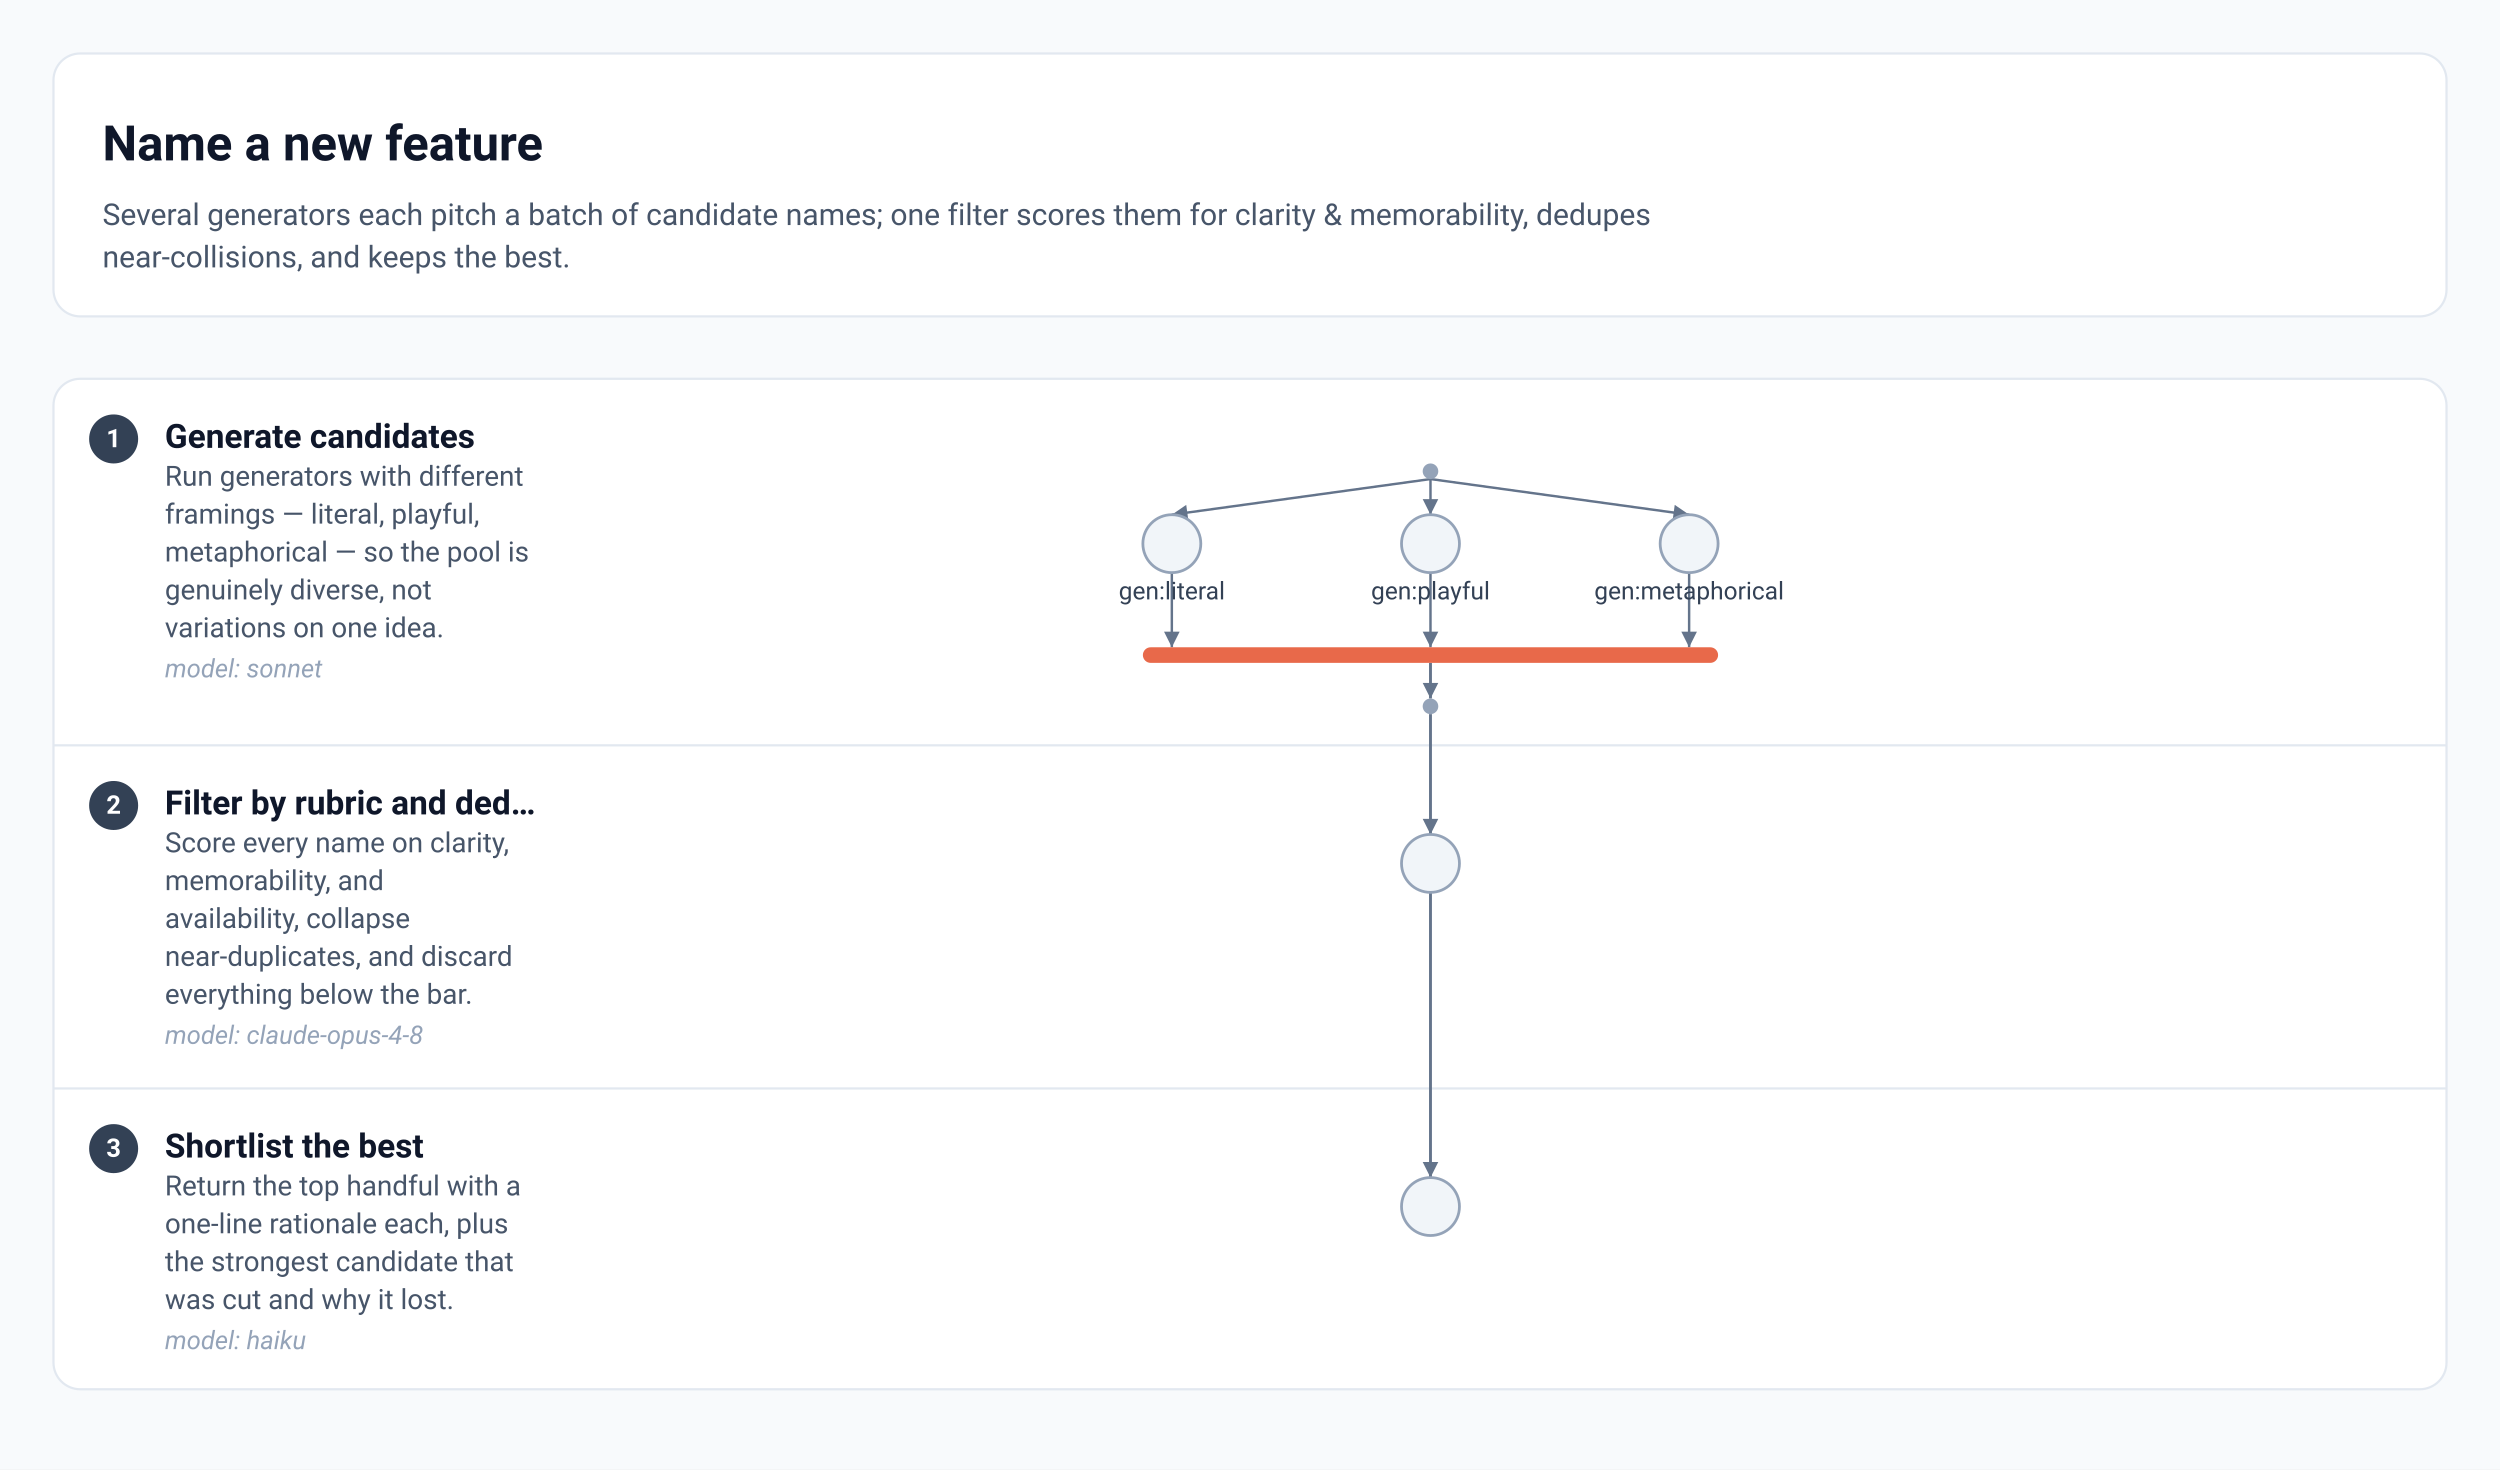
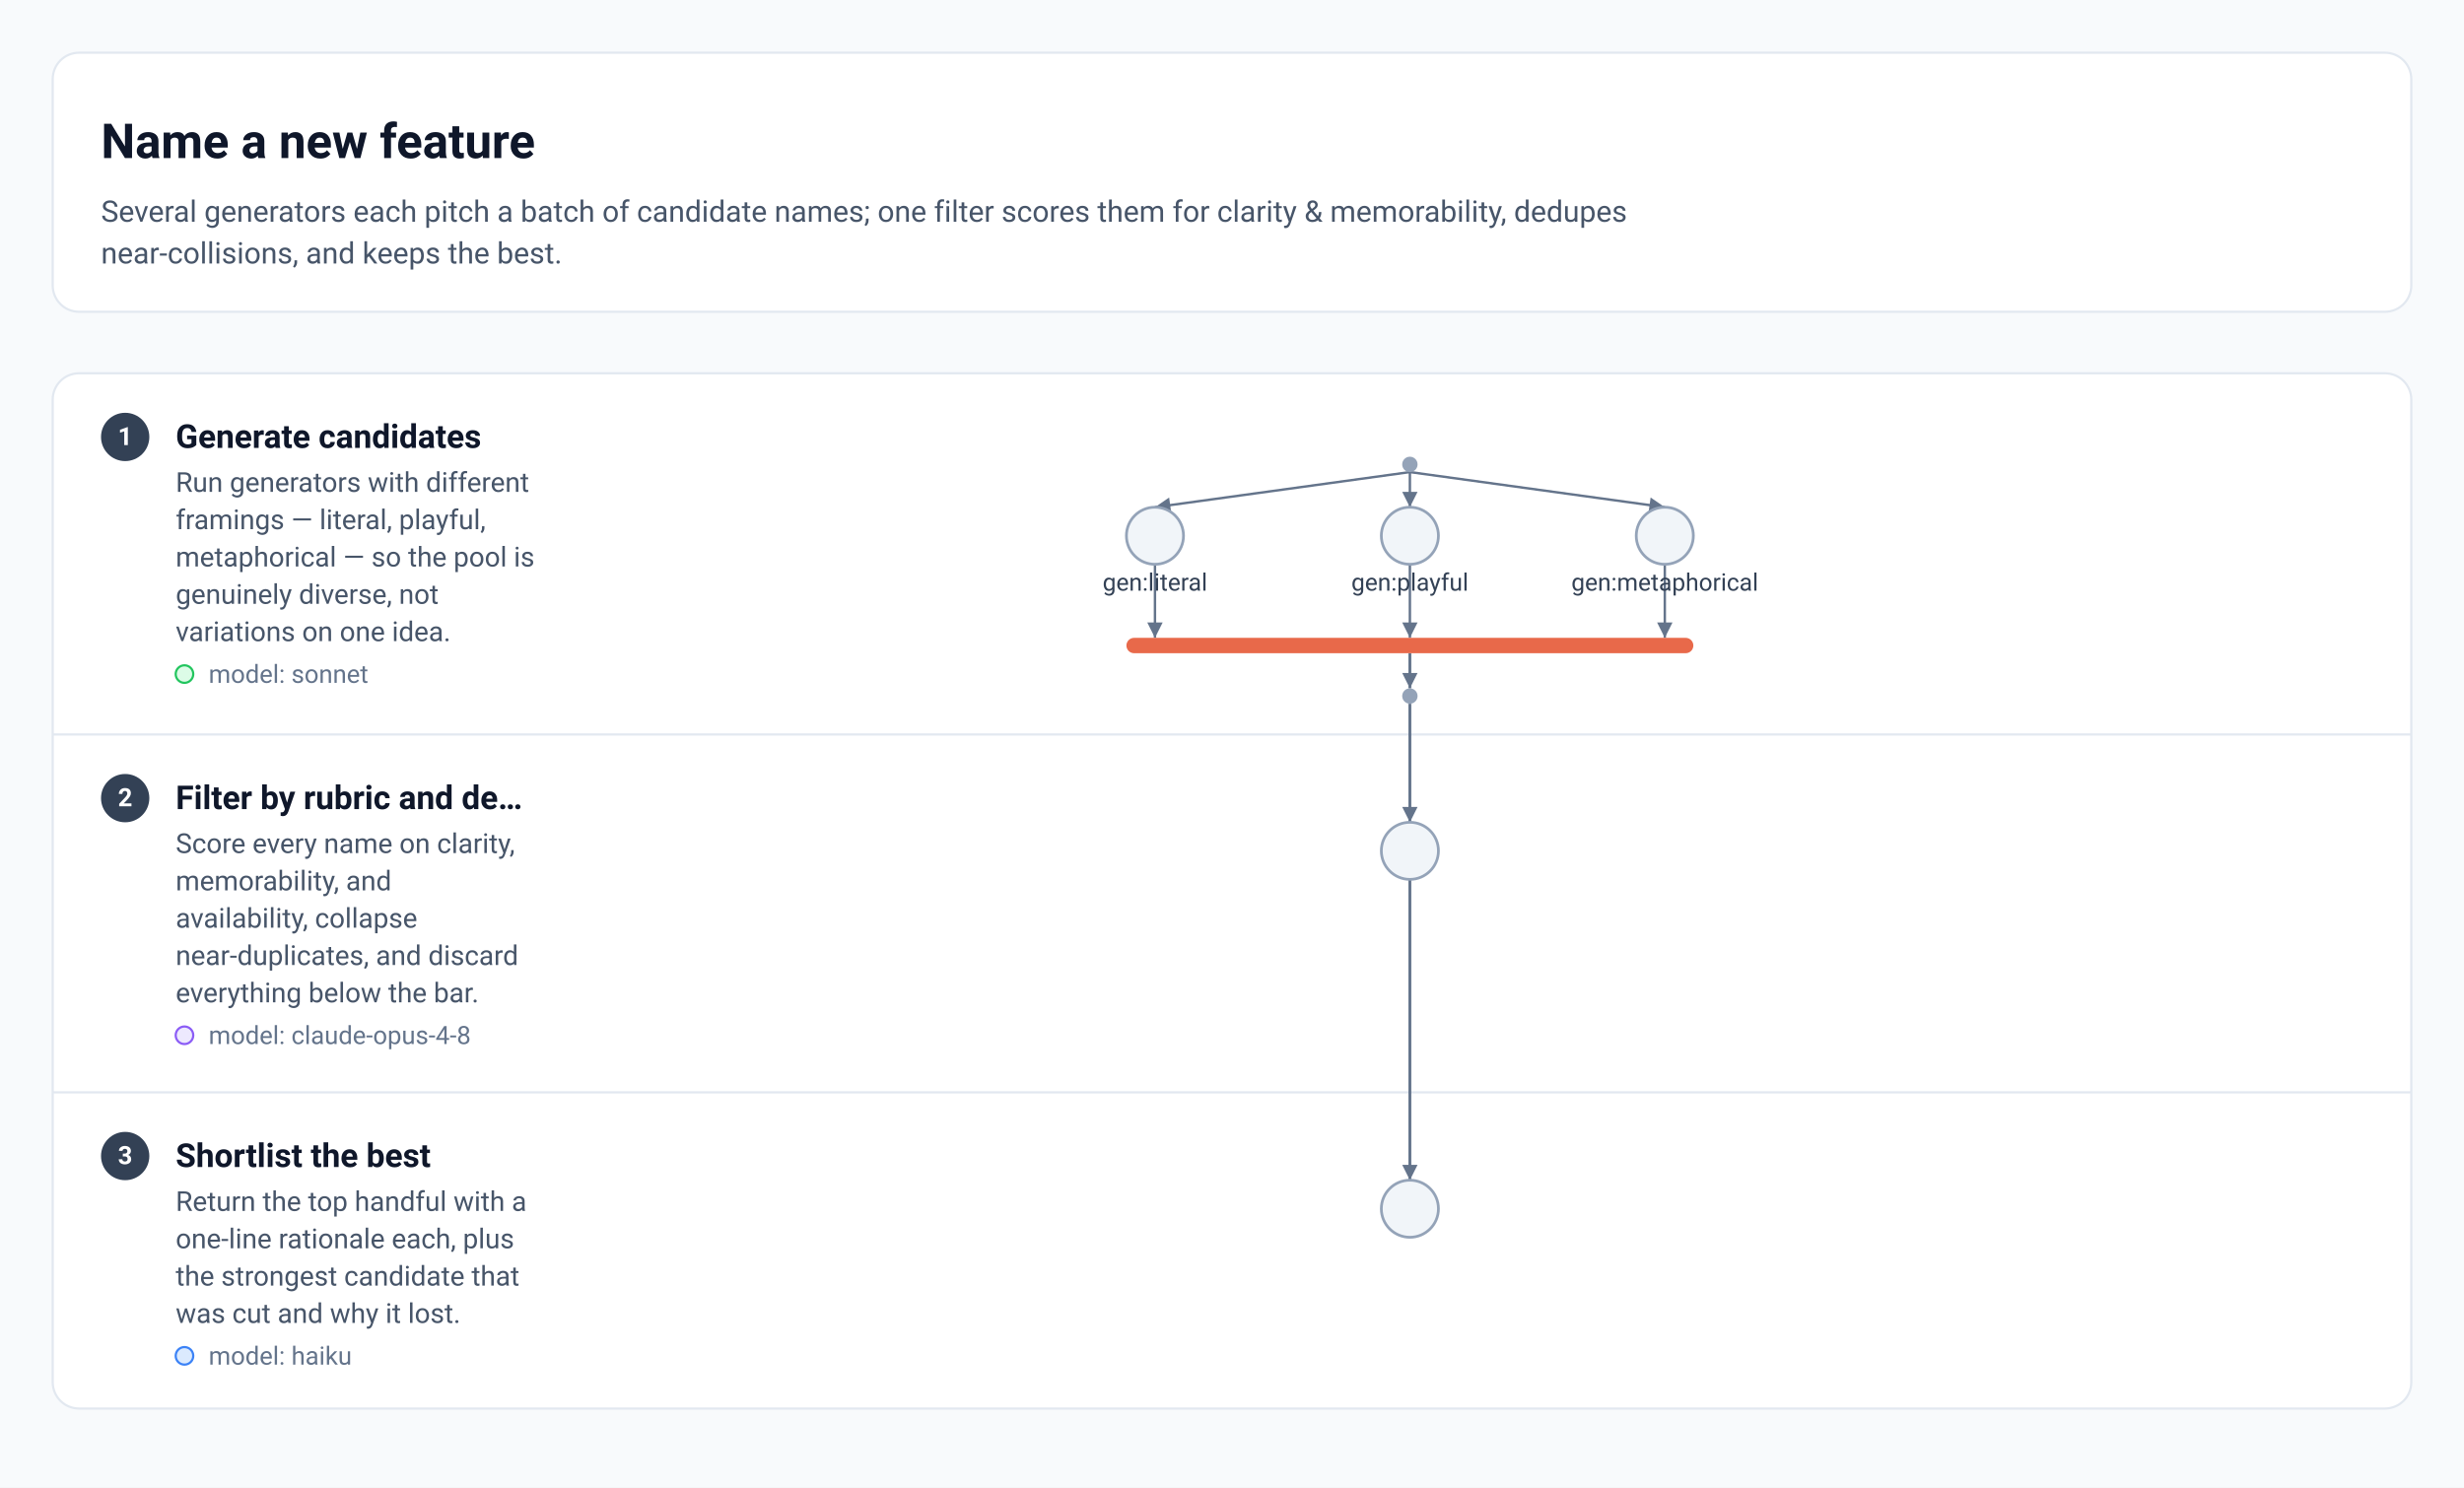
- <svg xmlns="http://www.w3.org/2000/svg" width="1122" height="659.5" viewBox="0 0 1122 659.5" font-family="-apple-system, BlinkMacSystemFont, 'Segoe UI', Roboto, Helvetica, Arial, sans-serif">
-   <rect width="1122" height="659.5" fill="#f8fafc" />
+ <svg xmlns="http://www.w3.org/2000/svg" width="1122" height="677.5" viewBox="0 0 1122 677.5" font-family="-apple-system, BlinkMacSystemFont, 'Segoe UI', Roboto, Helvetica, Arial, sans-serif">
+   <rect width="1122" height="677.5" fill="#f8fafc" />
  <g transform="translate(0 24)">
    <g class="header-card">
      <rect x="24" y="0" width="1074" height="118" rx="12" fill="#ffffff" stroke="#e2e8f0" stroke-width="1" />
      <text x="46" y="48" font-size="22" fill="#0f172a" font-weight="700">Name a new feature</text>
      <text x="46" y="77" font-size="13.5" fill="#475569">Several generators each pitch a batch of candidate names; one filter scores them for clarity &amp; memorability, dedupes</text>
      <text x="46" y="96" font-size="13.5" fill="#475569">near-collisions, and keeps the best.</text>
    </g>
  </g>
  <g transform="translate(0 158)">
-     <rect x="24" y="12" width="1074" height="453.5" rx="12" fill="#ffffff" stroke="#e2e8f0" stroke-width="1" />
+     <rect x="24" y="12" width="1074" height="471.5" rx="12" fill="#ffffff" stroke="#e2e8f0" stroke-width="1" />
    <g class="swimlane" />
    <g class="swimlane">
      <line x1="24" y1="176.5" x2="1098" y2="176.5" stroke="#e2e8f0" stroke-width="1" />
    </g>
    <g class="swimlane">
-       <line x1="24" y1="330.5" x2="1098" y2="330.5" stroke="#e2e8f0" stroke-width="1" />
+       <line x1="24" y1="339.5" x2="1098" y2="339.5" stroke="#e2e8f0" stroke-width="1" />
    </g>
    <g transform="translate(0 12)">
      <g class="lane-label">
-         <circle cx="51" cy="27" r="11" fill="#334155" />
-         <text x="51" y="30.7" font-size="11.5" fill="#ffffff" font-weight="700" text-anchor="middle">1</text>
-         <text x="74" y="31" font-size="15" fill="#0f172a" font-weight="700">Generate candidates</text>
-         <text x="74" y="48" font-size="12.5" fill="#475569">Run generators with different</text>
-         <text x="74" y="65" font-size="12.5" fill="#475569">framings — literal, playful,</text>
-         <text x="74" y="82" font-size="12.5" fill="#475569">metaphorical — so the pool is</text>
-         <text x="74" y="99" font-size="12.5" fill="#475569">genuinely diverse, not</text>
-         <text x="74" y="116" font-size="12.5" fill="#475569">variations on one idea.</text>
-         <text x="74" y="134" font-size="11.5" fill="#94a3b8" font-style="italic">model: sonnet</text>
+         <circle cx="57" cy="29" r="11" fill="#334155" />
+         <text x="57" y="32.7" font-size="11.5" fill="#ffffff" font-weight="700" text-anchor="middle">1</text>
+         <text x="80" y="34" font-size="15" fill="#0f172a" font-weight="700">Generate candidates</text>
+         <text x="80" y="54" font-size="12.5" fill="#475569">Run generators with different</text>
+         <text x="80" y="71" font-size="12.5" fill="#475569">framings — literal, playful,</text>
+         <text x="80" y="88" font-size="12.5" fill="#475569">metaphorical — so the pool is</text>
+         <text x="80" y="105" font-size="12.5" fill="#475569">genuinely diverse, not</text>
+         <text x="80" y="122" font-size="12.5" fill="#475569">variations on one idea.</text>
+         <circle cx="84" cy="137" r="4" fill="#dcfce7" stroke="#22c55e" stroke-width="1" />
+         <text x="95" y="141" font-size="11.5" fill="#64748b">model: sonnet</text>
      </g>
    </g>
    <g transform="translate(0 176.5)">
      <g class="lane-label">
-         <circle cx="51" cy="27" r="11" fill="#334155" />
-         <text x="51" y="30.7" font-size="11.5" fill="#ffffff" font-weight="700" text-anchor="middle">2</text>
-         <text x="74" y="31" font-size="15" fill="#0f172a" font-weight="700">Filter by rubric and ded…</text>
-         <text x="74" y="48" font-size="12.5" fill="#475569">Score every name on clarity,</text>
-         <text x="74" y="65" font-size="12.5" fill="#475569">memorability, and</text>
-         <text x="74" y="82" font-size="12.5" fill="#475569">availability, collapse</text>
-         <text x="74" y="99" font-size="12.5" fill="#475569">near-duplicates, and discard</text>
-         <text x="74" y="116" font-size="12.5" fill="#475569">everything below the bar.</text>
-         <text x="74" y="134" font-size="11.5" fill="#94a3b8" font-style="italic">model: claude-opus-4-8</text>
+         <circle cx="57" cy="29" r="11" fill="#334155" />
+         <text x="57" y="32.7" font-size="11.5" fill="#ffffff" font-weight="700" text-anchor="middle">2</text>
+         <text x="80" y="34" font-size="15" fill="#0f172a" font-weight="700">Filter by rubric and de…</text>
+         <text x="80" y="54" font-size="12.5" fill="#475569">Score every name on clarity,</text>
+         <text x="80" y="71" font-size="12.5" fill="#475569">memorability, and</text>
+         <text x="80" y="88" font-size="12.5" fill="#475569">availability, collapse</text>
+         <text x="80" y="105" font-size="12.5" fill="#475569">near-duplicates, and discard</text>
+         <text x="80" y="122" font-size="12.5" fill="#475569">everything below the bar.</text>
+         <circle cx="84" cy="137" r="4" fill="#ede9fe" stroke="#8b5cf6" stroke-width="1" />
+         <text x="95" y="141" font-size="11.5" fill="#64748b">model: claude-opus-4-8</text>
      </g>
    </g>
-     <g transform="translate(0 330.5)">
+     <g transform="translate(0 339.5)">
      <g class="lane-label">
-         <circle cx="51" cy="27" r="11" fill="#334155" />
-         <text x="51" y="30.7" font-size="11.5" fill="#ffffff" font-weight="700" text-anchor="middle">3</text>
-         <text x="74" y="31" font-size="15" fill="#0f172a" font-weight="700">Shortlist the best</text>
-         <text x="74" y="48" font-size="12.5" fill="#475569">Return the top handful with a</text>
-         <text x="74" y="65" font-size="12.5" fill="#475569">one-line rationale each, plus</text>
-         <text x="74" y="82" font-size="12.5" fill="#475569">the strongest candidate that</text>
-         <text x="74" y="99" font-size="12.5" fill="#475569">was cut and why it lost.</text>
-         <text x="74" y="117" font-size="11.5" fill="#94a3b8" font-style="italic">model: haiku</text>
+         <circle cx="57" cy="29" r="11" fill="#334155" />
+         <text x="57" y="32.7" font-size="11.5" fill="#ffffff" font-weight="700" text-anchor="middle">3</text>
+         <text x="80" y="34" font-size="15" fill="#0f172a" font-weight="700">Shortlist the best</text>
+         <text x="80" y="54" font-size="12.5" fill="#475569">Return the top handful with a</text>
+         <text x="80" y="71" font-size="12.5" fill="#475569">one-line rationale each, plus</text>
+         <text x="80" y="88" font-size="12.5" fill="#475569">the strongest candidate that</text>
+         <text x="80" y="105" font-size="12.5" fill="#475569">was cut and why it lost.</text>
+         <circle cx="84" cy="120" r="4" fill="#dbeafe" stroke="#3b82f6" stroke-width="1" />
+         <text x="95" y="124" font-size="11.5" fill="#64748b">model: haiku</text>
      </g>
    </g>
    <g class="topology" transform="translate(338 0)">
      <g class="edge">
        <path d="M 304 57 L 187.92 73" fill="none" stroke="#64748b" stroke-width="1.1" />
        <polygon points="187.92,73 194.38,68.58 195.33,75.51" fill="#64748b" />
      </g>
      <g class="edge">
        <path d="M 304 57 L 304 73" fill="none" stroke="#64748b" stroke-width="1.1" />
        <polygon points="304,73 300.5,66 307.5,66" fill="#64748b" />
      </g>
      <g class="edge">
        <path d="M 304 57 L 420.08 73" fill="none" stroke="#64748b" stroke-width="1.1" />
        <polygon points="420.08,73 412.67,75.51 413.62,68.58" fill="#64748b" />
      </g>
      <g class="edge">
        <path d="M 187.92 99 L 187.92 132.5" fill="none" stroke="#64748b" stroke-width="1.1" />
        <polygon points="187.92,132.5 184.42,125.5 191.42,125.5" fill="#64748b" />
      </g>
      <g class="edge">
        <path d="M 304 99 L 304 132.5" fill="none" stroke="#64748b" stroke-width="1.1" />
        <polygon points="304,132.5 300.5,125.5 307.5,125.5" fill="#64748b" />
      </g>
      <g class="edge">
        <path d="M 420.08 99 L 420.08 132.5" fill="none" stroke="#64748b" stroke-width="1.1" />
        <polygon points="420.08,132.5 416.58,125.5 423.58,125.5" fill="#64748b" />
      </g>
      <g class="edge">
        <path d="M 304 139.5 L 304 155.5" fill="none" stroke="#64748b" stroke-width="1.3" />
        <polygon points="304,155.5 300.5,148.5 307.5,148.5" fill="#64748b" />
      </g>
      <g class="edge">
        <path d="M 304 162.5 L 304 216.5" fill="none" stroke="#64748b" stroke-width="1.3" />
        <polygon points="304,216.5 300.5,209.5 307.5,209.5" fill="#64748b" />
      </g>
      <g class="edge">
-         <path d="M 304 242.5 L 304 370.5" fill="none" stroke="#64748b" stroke-width="1.3" />
-         <polygon points="304,370.5 300.5,363.5 307.5,363.5" fill="#64748b" />
+         <path d="M 304 242.5 L 304 379.5" fill="none" stroke="#64748b" stroke-width="1.3" />
+         <polygon points="304,379.5 300.5,372.5 307.5,372.5" fill="#64748b" />
      </g>
      <circle class="hub" cx="304" cy="53.5" r="3.5" fill="#94a3b8" />
      <g class="agent-node">
        <circle cx="187.92" cy="86" r="13" fill="#f1f5f9" stroke="#94a3b8" stroke-width="1.25" />
        <text x="187.92" y="111" font-size="11" fill="#334155" text-anchor="middle">gen:literal</text>
      </g>
      <g class="agent-node">
        <circle cx="304" cy="86" r="13" fill="#f1f5f9" stroke="#94a3b8" stroke-width="1.25" />
        <text x="304" y="111" font-size="11" fill="#334155" text-anchor="middle">gen:playful</text>
      </g>
      <g class="agent-node">
        <circle cx="420.08" cy="86" r="13" fill="#f1f5f9" stroke="#94a3b8" stroke-width="1.25" />
        <text x="420.08" y="111" font-size="11" fill="#334155" text-anchor="middle">gen:metaphorical</text>
      </g>
      <rect class="barrier" x="174.92" y="132.5" width="258.16" height="7" rx="3.5" fill="#e8694a" />
      <circle class="hub" cx="304" cy="159" r="3.5" fill="#94a3b8" />
      <g class="agent-node">
        <circle cx="304" cy="229.5" r="13" fill="#f1f5f9" stroke="#94a3b8" stroke-width="1.25" />
      </g>
      <g class="agent-node">
-         <circle cx="304" cy="383.5" r="13" fill="#f1f5f9" stroke="#94a3b8" stroke-width="1.25" />
+         <circle cx="304" cy="392.5" r="13" fill="#f1f5f9" stroke="#94a3b8" stroke-width="1.25" />
      </g>
    </g>
  </g>
</svg>
